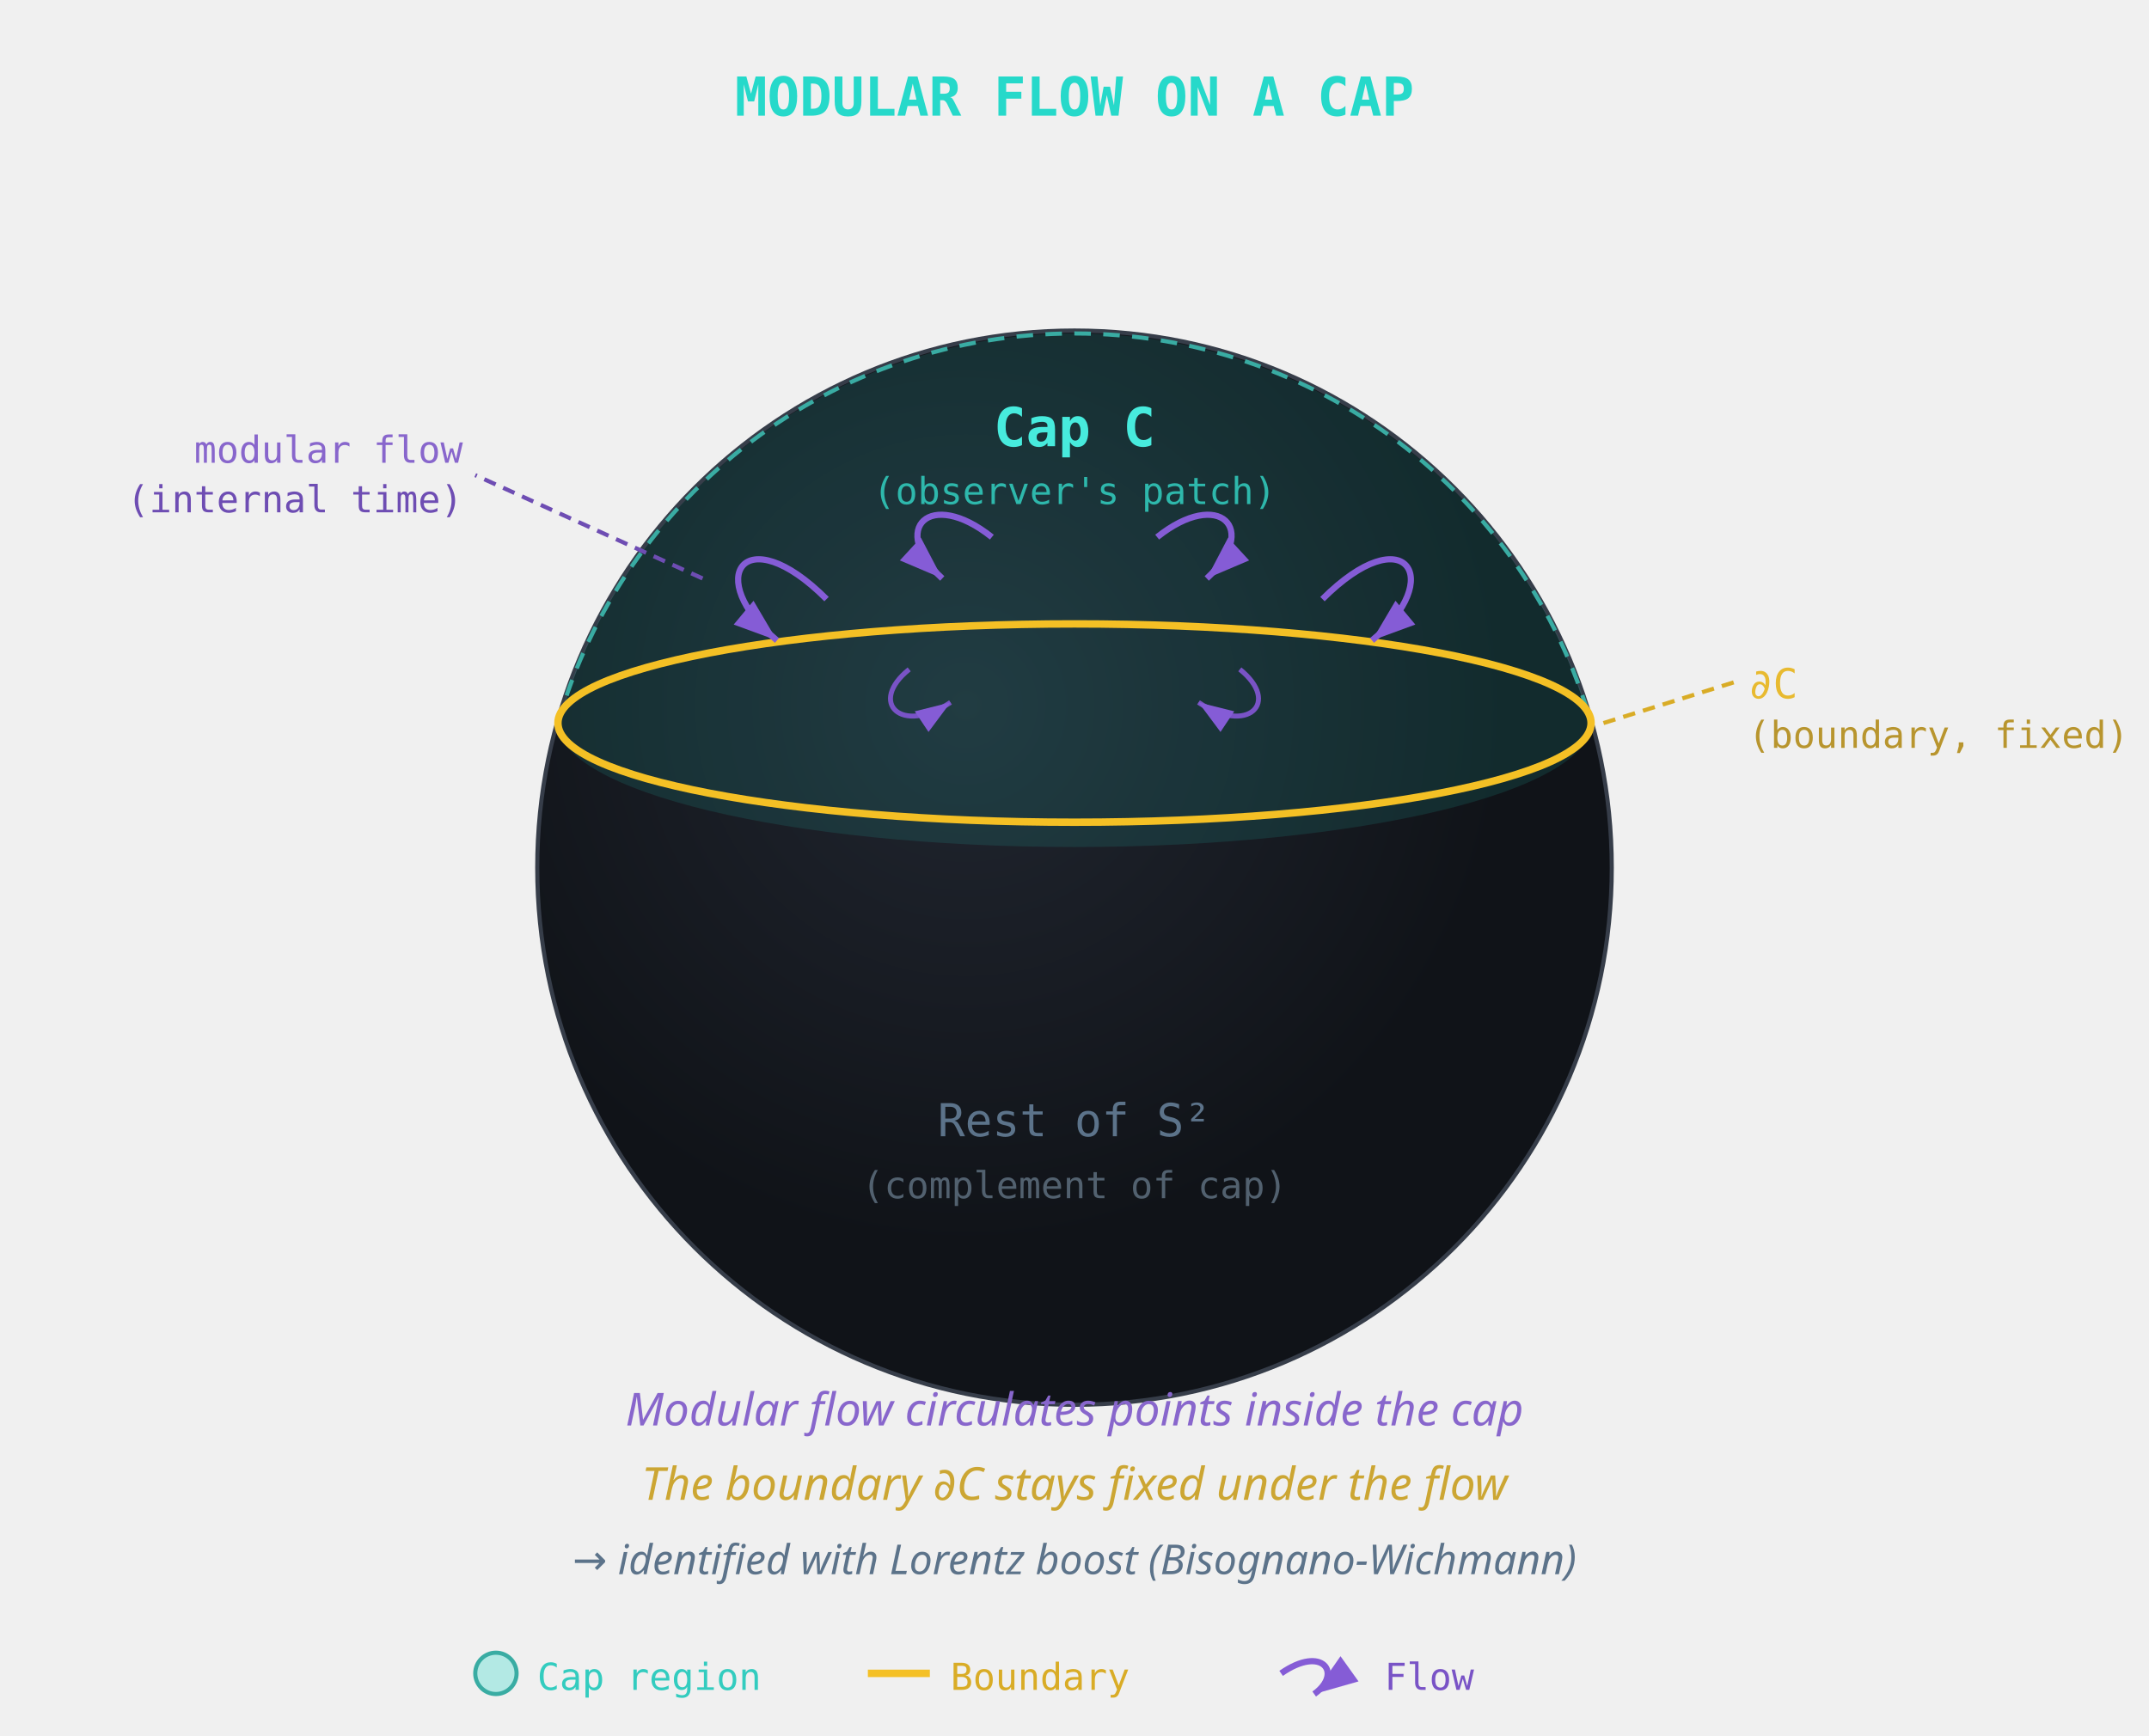
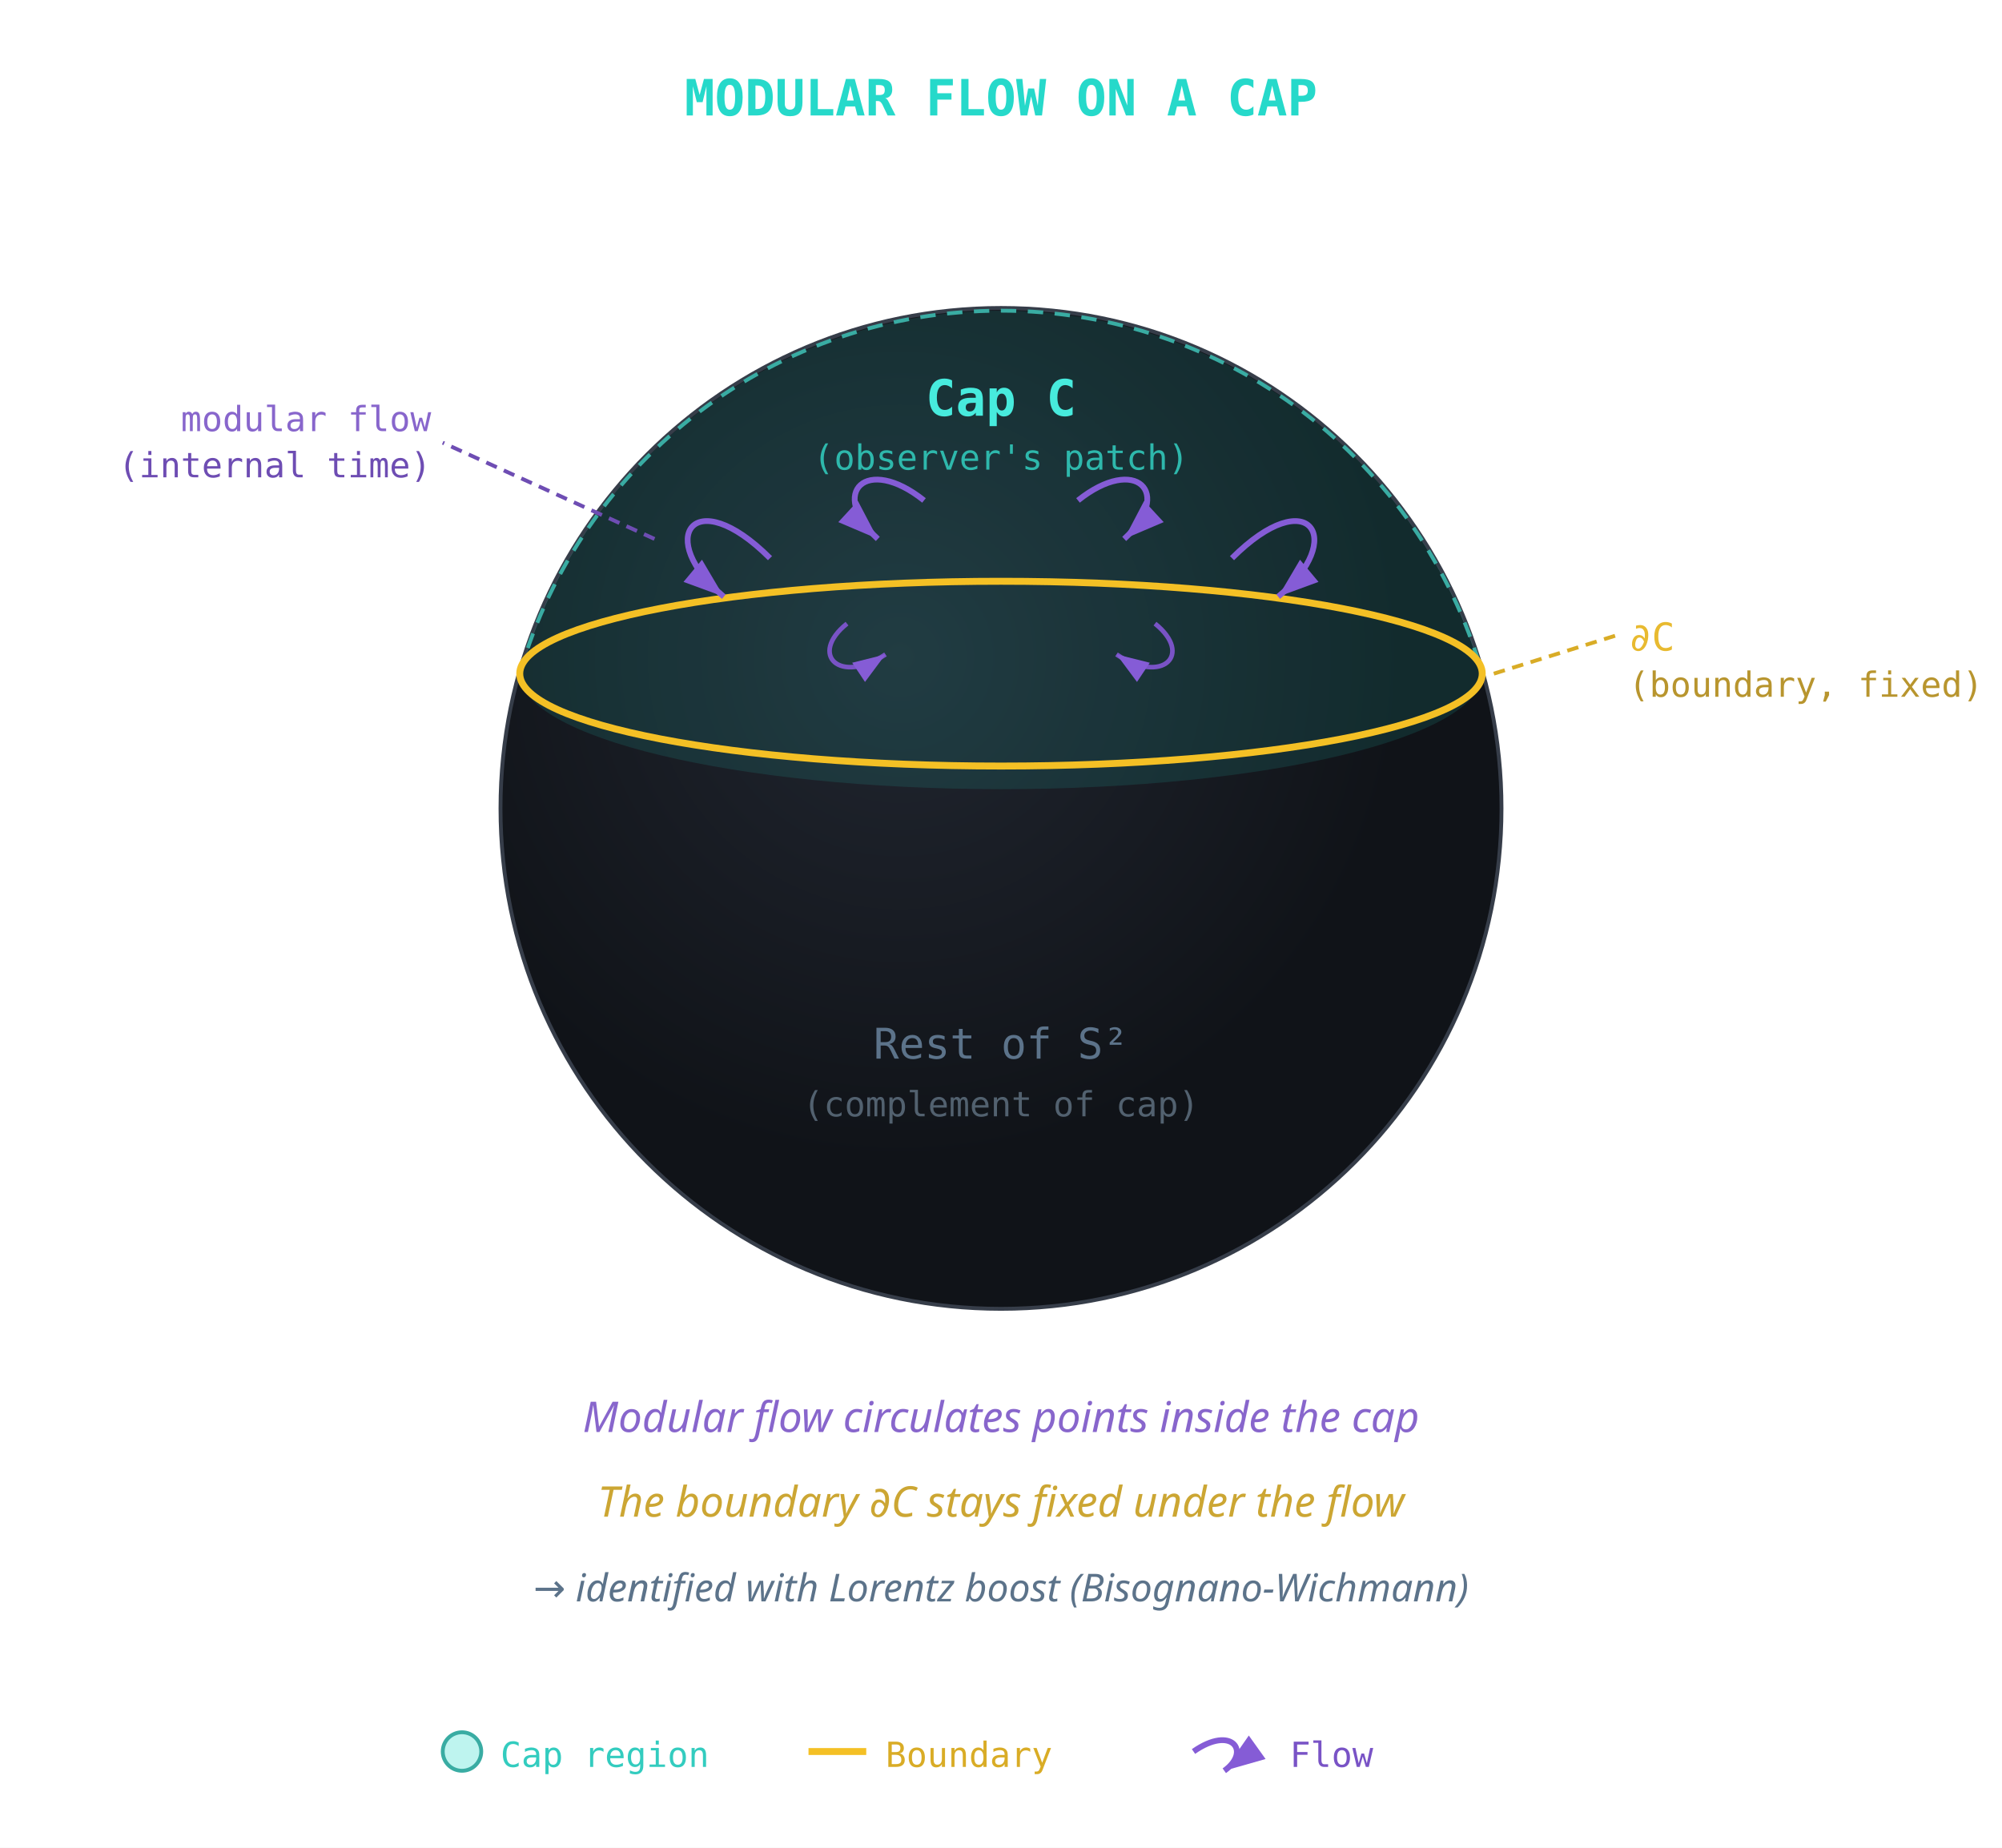
- <svg xmlns="http://www.w3.org/2000/svg" viewBox="0 0 520 420" class="w-full max-w-md mx-auto">
+ <svg xmlns="http://www.w3.org/2000/svg" viewBox="0 0 520 480" class="w-full max-w-md mx-auto">
  <defs>
    <radialGradient id="mf-sphere" cx="0.4" cy="0.35">
      <stop offset="0%" stop-color="hsl(220,18%,16%)" />
      <stop offset="100%" stop-color="hsl(220,20%,8%)" />
    </radialGradient>
    <marker id="mf-arrow" markerWidth="7" markerHeight="5" refX="7" refY="2.5" orient="auto">
      <path d="M0,0 L7,2.5 L0,5" fill="hsl(260,60%,60%)" />
    </marker>
    <clipPath id="mf-cap-clip">
      <path d="M135,175 A130,130 0 0,1 385,175 A100,24 0 0,1 135,175 Z" />
    </clipPath>
  </defs>
-   <text x="260" y="28" text-anchor="middle" fill="hsl(175,70%,50%)" font-family="monospace" font-size="13" font-weight="600">MODULAR FLOW ON A CAP</text>
+   <rect width="520" height="480" fill="#ffffff" />
+   <text x="260" y="30" text-anchor="middle" fill="hsl(175,70%,50%)" font-family="monospace" font-size="13" font-weight="600">MODULAR FLOW ON A CAP</text>
  <circle cx="260" cy="210" r="130" fill="url(#mf-sphere)" stroke="hsl(220,15%,25%)" stroke-width="1" />
  <path d="M135,175 A130,130 0 0,1 385,175 A100,24 0 0,1 135,175 Z" fill="hsl(175,70%,50%)" fill-opacity="0.12" />
  <path d="M135,175 A130,130 0 0,1 385,175" fill="none" stroke="hsl(175,50%,45%)" stroke-width="1" stroke-dasharray="4 3" />
  <ellipse cx="260" cy="175" rx="125" ry="24" fill="none" stroke="hsl(45,90%,55%)" stroke-width="1.8" />
  <path d="M200,145 C180,125 170,140 188,155" fill="none" stroke="hsl(260,60%,60%)" stroke-width="1.5" marker-end="url(#mf-arrow)" />
  <path d="M240,130 C225,118 215,128 228,140" fill="none" stroke="hsl(260,60%,60%)" stroke-width="1.5" marker-end="url(#mf-arrow)" />
  <path d="M280,130 C295,118 305,128 292,140" fill="none" stroke="hsl(260,60%,60%)" stroke-width="1.5" marker-end="url(#mf-arrow)" />
  <path d="M320,145 C340,125 350,140 332,155" fill="none" stroke="hsl(260,60%,60%)" stroke-width="1.5" marker-end="url(#mf-arrow)" />
  <path d="M220,162 C210,170 218,178 230,170" fill="none" stroke="hsl(260,50%,55%)" stroke-width="1.2" marker-end="url(#mf-arrow)" />
  <path d="M300,162 C310,170 302,178 290,170" fill="none" stroke="hsl(260,50%,55%)" stroke-width="1.2" marker-end="url(#mf-arrow)" />
  <text x="260" y="108" text-anchor="middle" fill="hsl(175,80%,60%)" font-family="monospace" font-size="13" font-weight="600">Cap C</text>
  <text x="260" y="122" text-anchor="middle" fill="hsl(175,60%,45%)" font-family="monospace" font-size="9">(observer's patch)</text>
  <line x1="388" y1="175" x2="420" y2="165" stroke="hsl(45,70%,50%)" stroke-width="1" stroke-dasharray="3 2" />
  <text x="423" y="169" fill="hsl(45,80%,55%)" font-family="monospace" font-size="10">∂C</text>
  <text x="423" y="181" fill="hsl(45,60%,45%)" font-family="monospace" font-size="9">(boundary, fixed)</text>
  <text x="260" y="275" text-anchor="middle" fill="hsl(210,20%,45%)" font-family="monospace" font-size="11">Rest of S²</text>
  <text x="260" y="290" text-anchor="middle" fill="hsl(210,15%,38%)" font-family="monospace" font-size="9">(complement of cap)</text>
  <line x1="170" y1="140" x2="115" y2="115" stroke="hsl(260,40%,50%)" stroke-width="1" stroke-dasharray="3 2" />
  <text x="112" y="112" text-anchor="end" fill="hsl(260,50%,60%)" font-family="monospace" font-size="9">modular flow</text>
  <text x="112" y="124" text-anchor="end" fill="hsl(260,40%,50%)" font-family="monospace" font-size="9">(internal time)</text>
-   <text x="260" y="345" text-anchor="middle" fill="hsl(260,50%,60%)" font-family="sans-serif" font-size="11" font-style="italic">Modular flow circulates points inside the cap</text>
-   <text x="260" y="363" text-anchor="middle" fill="hsl(45,60%,50%)" font-family="sans-serif" font-size="11" font-style="italic">The boundary ∂C stays fixed under the flow</text>
-   <text x="260" y="381" text-anchor="middle" fill="hsl(210,20%,45%)" font-family="sans-serif" font-size="10" font-style="italic">→ identified with Lorentz boost (Bisognano-Wichmann)</text>
-   <circle cx="120" cy="405" r="5" fill="hsl(175,70%,50%)" fill-opacity="0.3" stroke="hsl(175,50%,45%)" stroke-width="1" />
-   <text x="130" y="409" fill="hsl(175,60%,50%)" font-family="monospace" font-size="9">Cap region</text>
-   <line x1="210" y1="405" x2="225" y2="405" stroke="hsl(45,90%,55%)" stroke-width="1.8" />
-   <text x="230" y="409" fill="hsl(45,70%,50%)" font-family="monospace" font-size="9">Boundary</text>
-   <path d="M310,405 C320,398 325,405 318,410" fill="none" stroke="hsl(260,60%,60%)" stroke-width="1.5" marker-end="url(#mf-arrow)" />
-   <text x="335" y="409" fill="hsl(260,50%,55%)" font-family="monospace" font-size="9">Flow</text>
+   <text x="260" y="372" text-anchor="middle" fill="hsl(260,50%,60%)" font-family="sans-serif" font-size="11" font-style="italic">Modular flow circulates points inside the cap</text>
+   <text x="260" y="394" text-anchor="middle" fill="hsl(45,60%,50%)" font-family="sans-serif" font-size="11" font-style="italic">The boundary ∂C stays fixed under the flow</text>
+   <text x="260" y="416" text-anchor="middle" fill="hsl(210,20%,45%)" font-family="sans-serif" font-size="10" font-style="italic">→ identified with Lorentz boost (Bisognano-Wichmann)</text>
+   <circle cx="120" cy="455" r="5" fill="hsl(175,70%,50%)" fill-opacity="0.3" stroke="hsl(175,50%,45%)" stroke-width="1" />
+   <text x="130" y="459" fill="hsl(175,60%,50%)" font-family="monospace" font-size="9">Cap region</text>
+   <line x1="210" y1="455" x2="225" y2="455" stroke="hsl(45,90%,55%)" stroke-width="1.8" />
+   <text x="230" y="459" fill="hsl(45,70%,50%)" font-family="monospace" font-size="9">Boundary</text>
+   <path d="M310,455 C320,448 325,455 318,460" fill="none" stroke="hsl(260,60%,60%)" stroke-width="1.5" marker-end="url(#mf-arrow)" />
+   <text x="335" y="459" fill="hsl(260,50%,55%)" font-family="monospace" font-size="9">Flow</text>
</svg>
